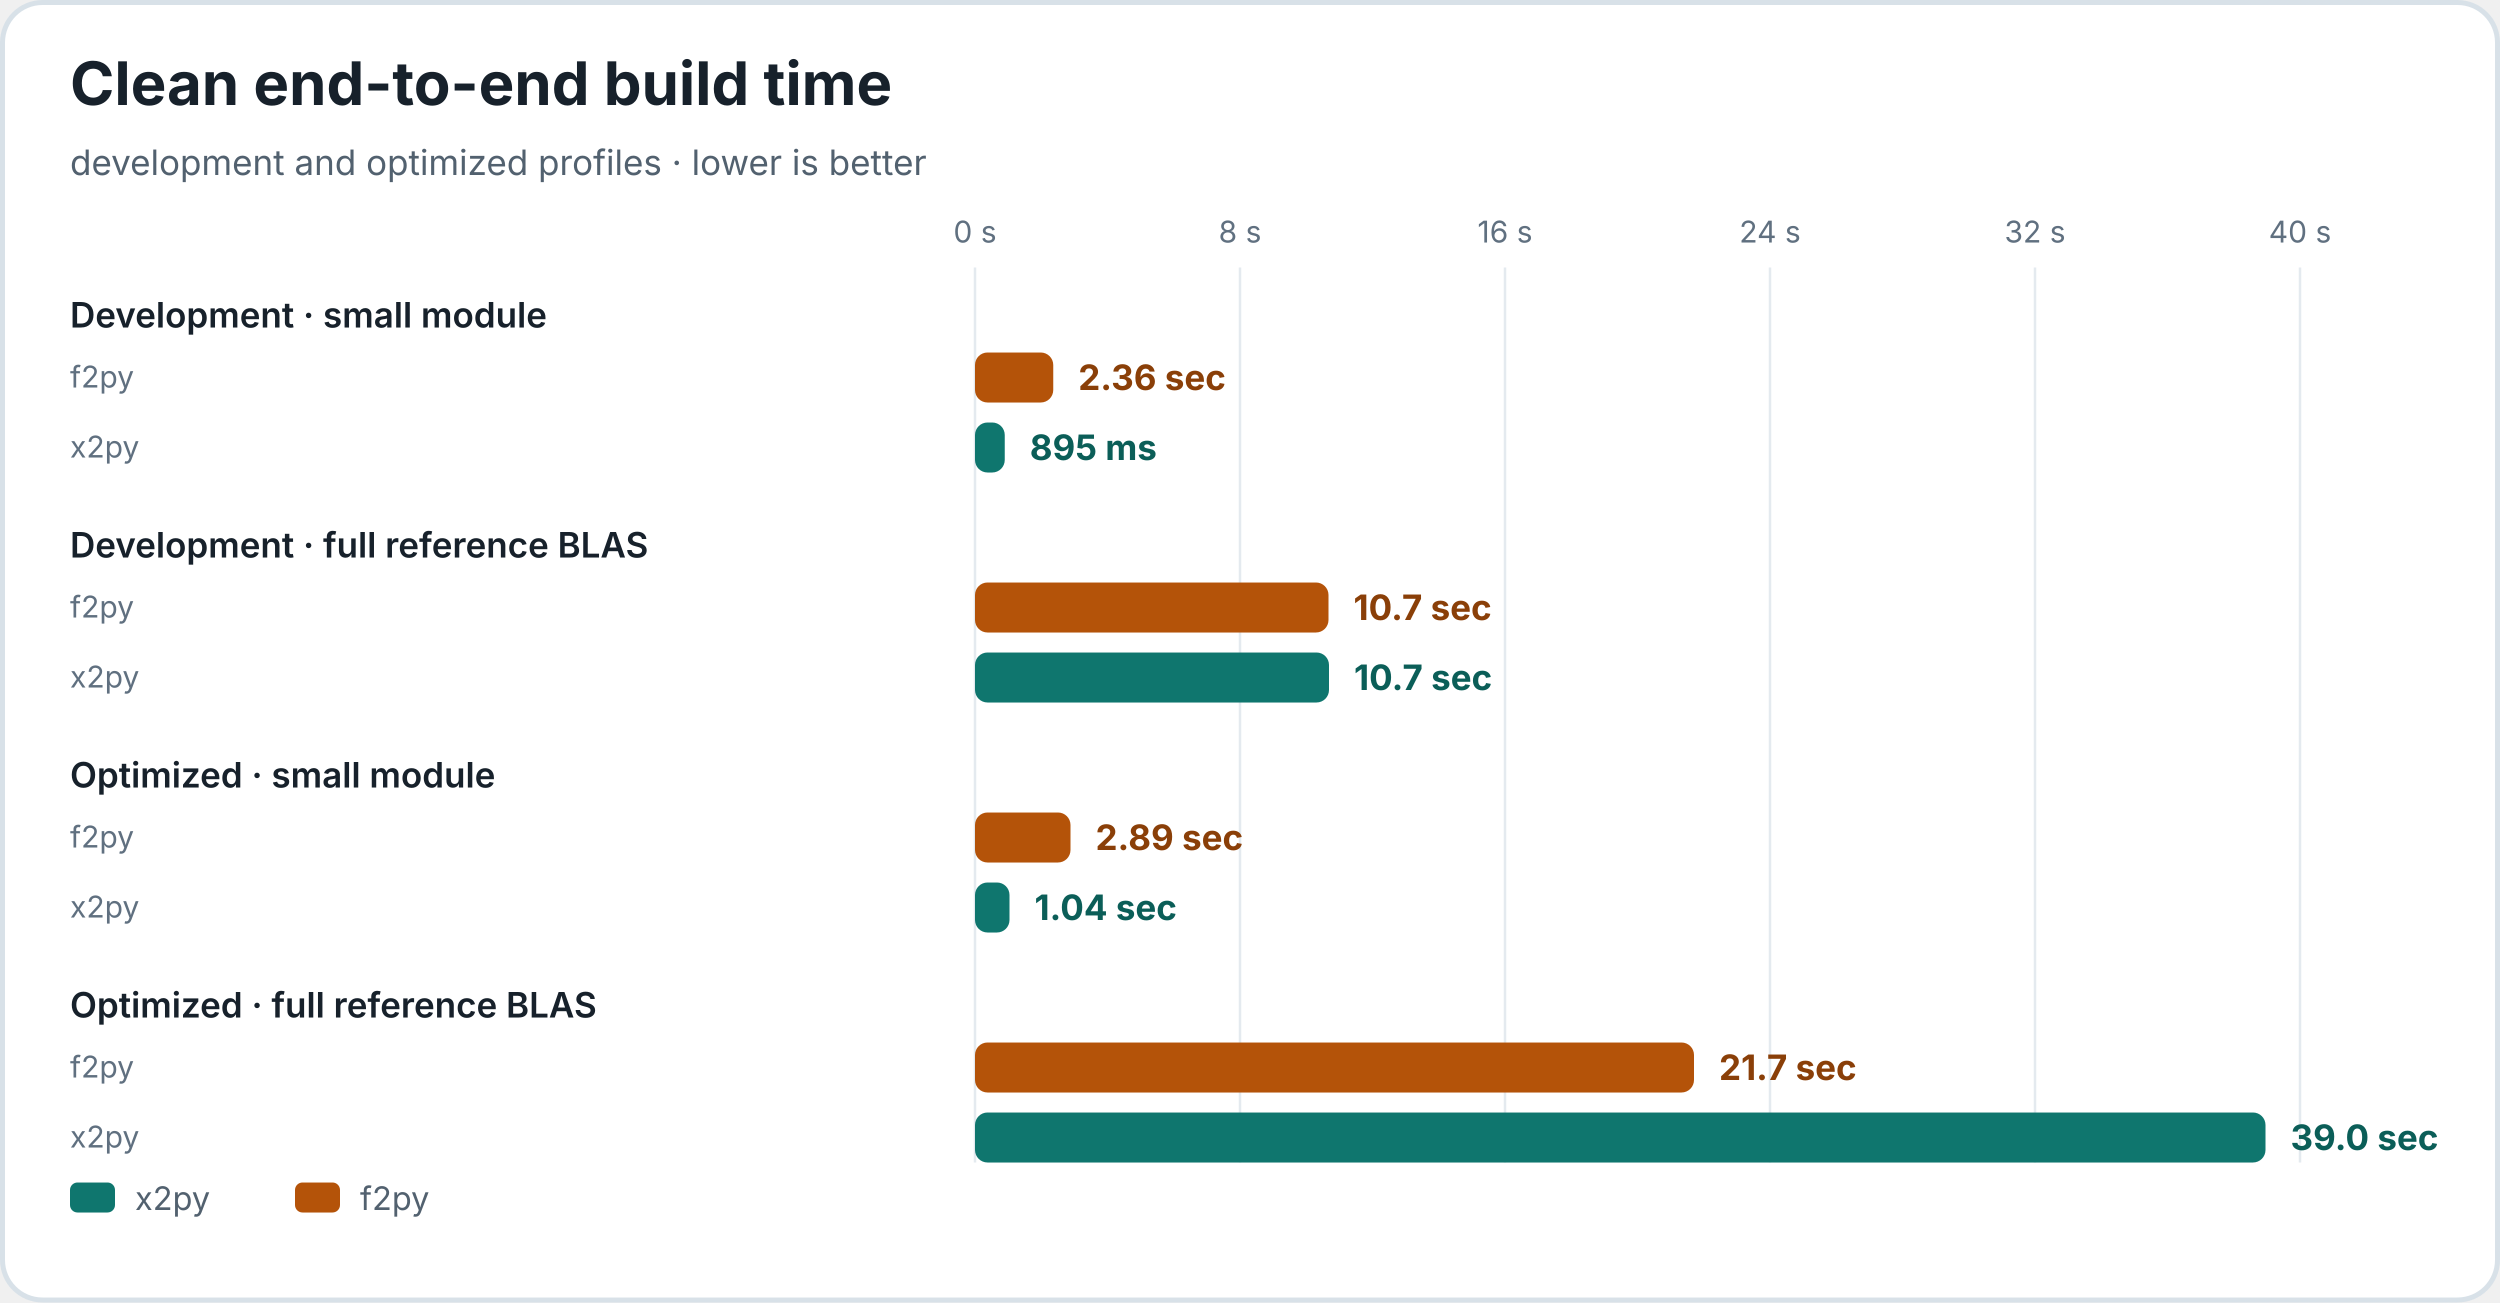
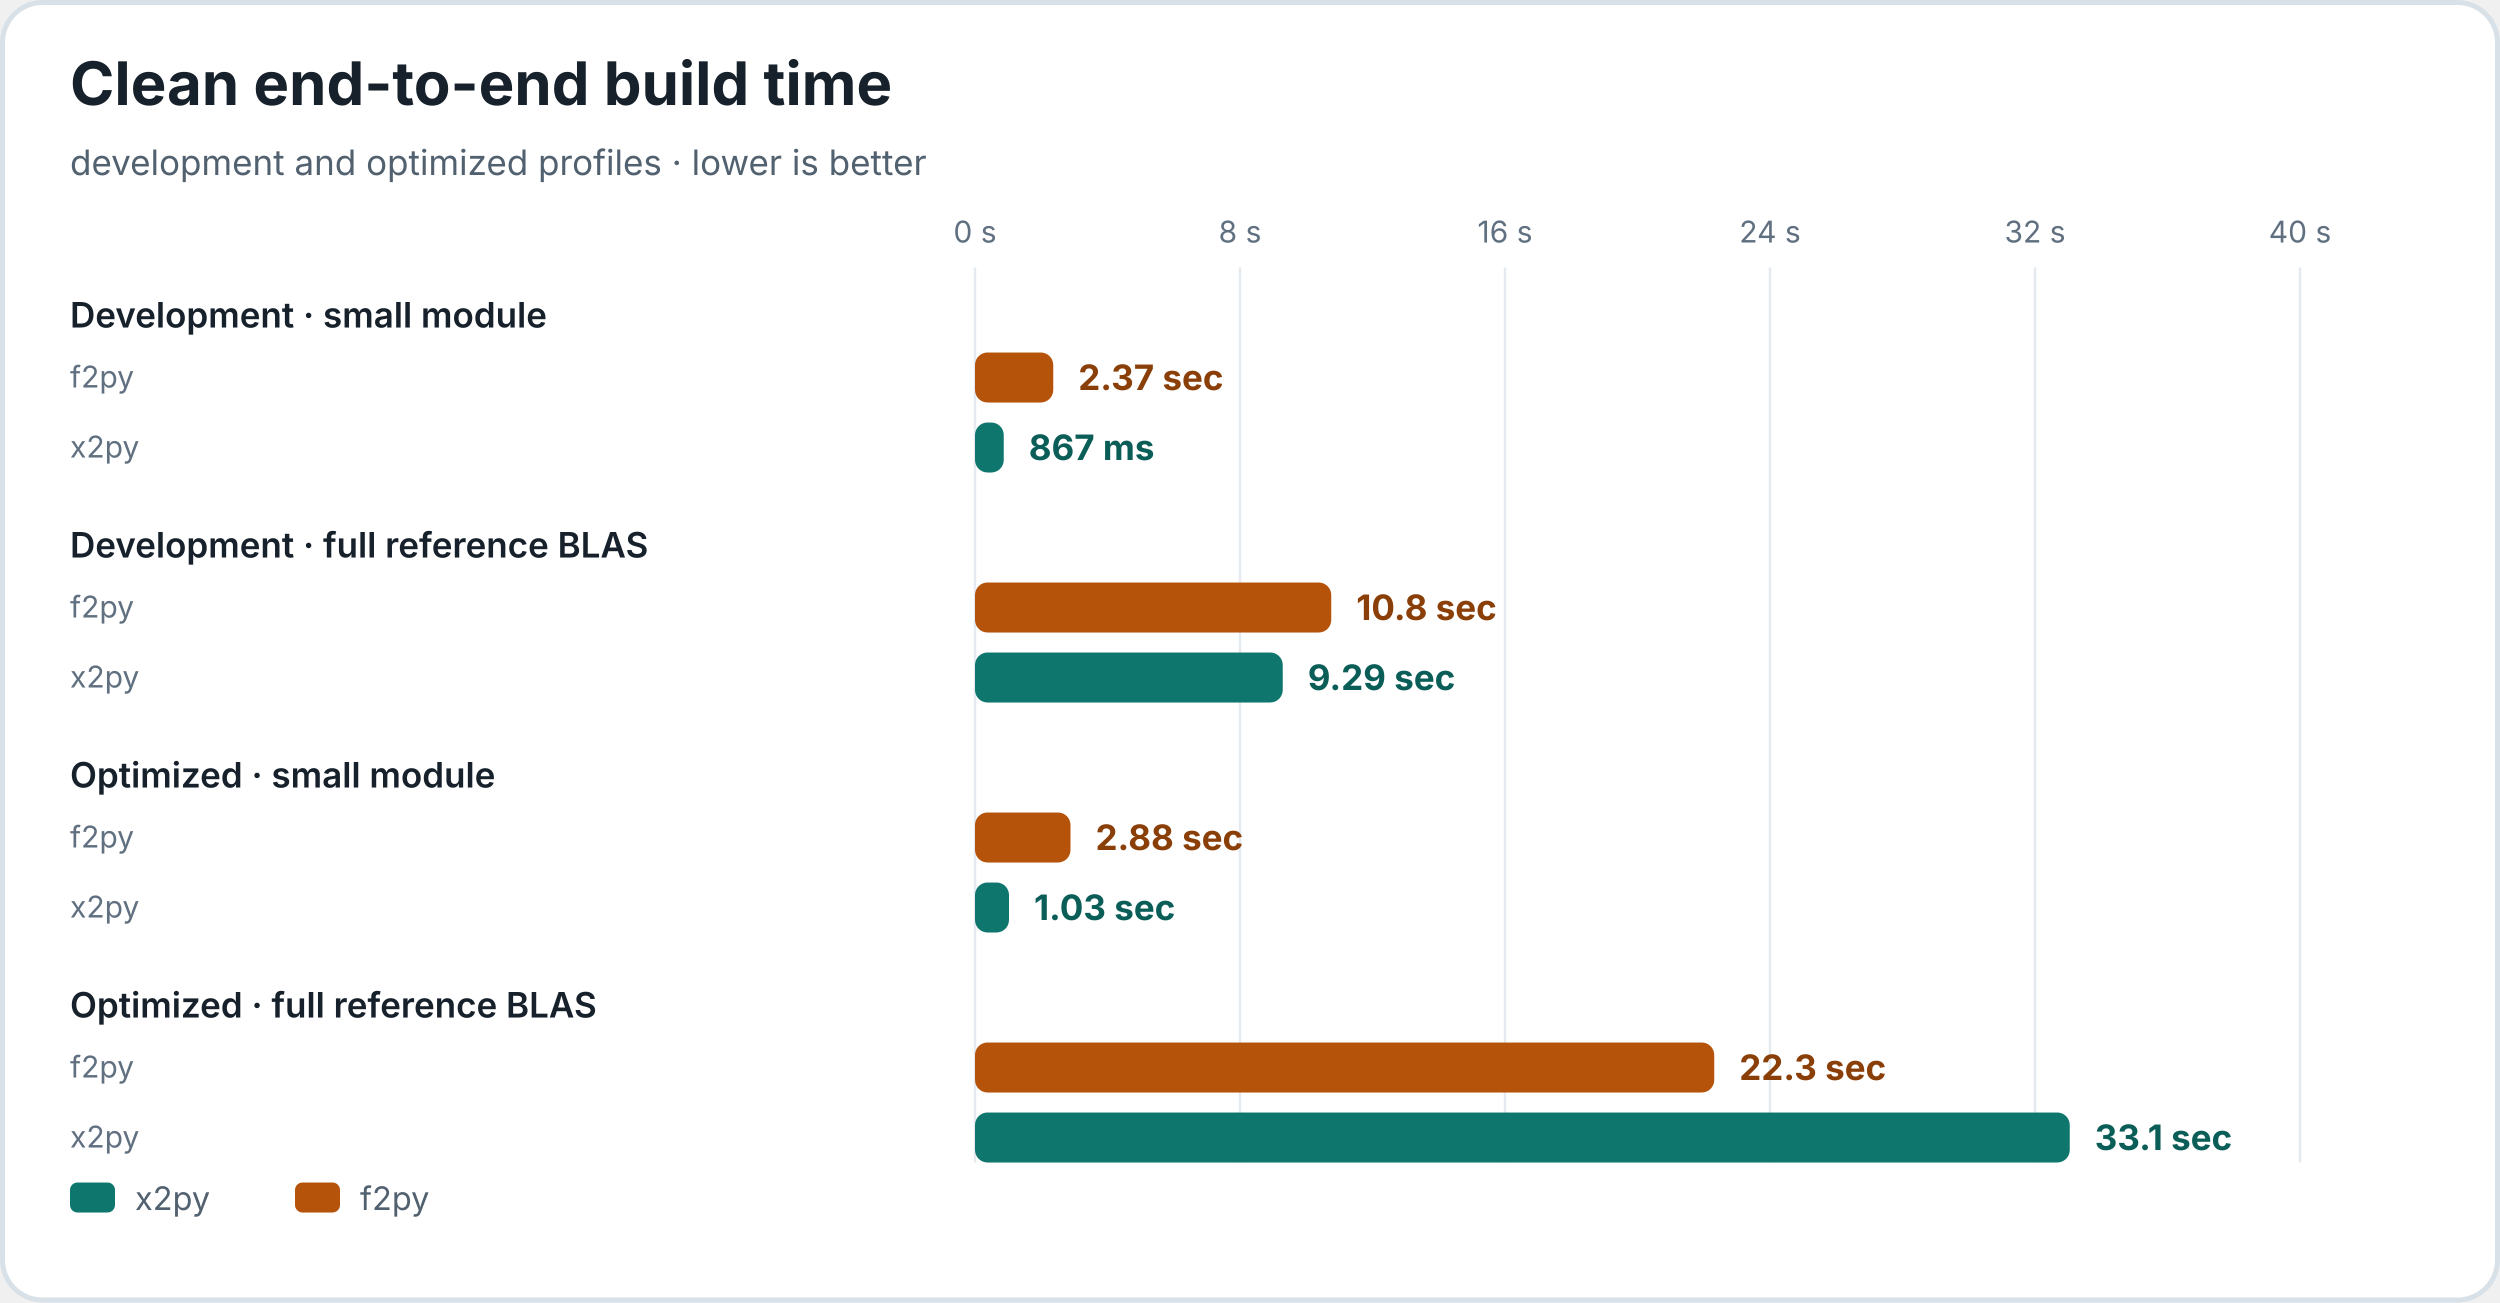
<svg xmlns="http://www.w3.org/2000/svg" viewBox="0 0 1000 521" role="img" aria-labelledby="build-title build-description">
  <rect x="1" y="1" width="998" height="519" rx="16" fill="#ffffff" stroke="#d8e1e8" stroke-width="2" />
  <g font-family="Inter, -apple-system, BlinkMacSystemFont, 'Segoe UI', sans-serif" fill="#17212b">
    <text x="28" y="42" font-size="24" font-weight="700">Clean end-to-end build time</text>
    <text x="28" y="70" font-size="14" fill="#52616f">development and optimized profiles · lower is better</text>
    <g stroke="#e4eaef" stroke-width="1">
      <line x1="390.0" y1="107" x2="390.0" y2="465" />
      <line x1="496.0" y1="107" x2="496.0" y2="465" />
      <line x1="602.0" y1="107" x2="602.0" y2="465" />
      <line x1="708.0" y1="107" x2="708.0" y2="465" />
      <line x1="814.0" y1="107" x2="814.0" y2="465" />
      <line x1="920.0" y1="107" x2="920.0" y2="465" />
    </g>
    <g font-size="12" fill="#607080" text-anchor="middle">
      <text x="390.0" y="97">0 s</text>
      <text x="496.0" y="97">8 s</text>
      <text x="602.0" y="97">16 s</text>
      <text x="708.0" y="97">24 s</text>
      <text x="814.0" y="97">32 s</text>
      <text x="920.0" y="97">40 s</text>
    </g>
    <g font-size="14">
      <text x="28" y="131" font-weight="600">Development · small module</text>
      <text x="28" y="155" font-size="12" fill="#607080">f2py</text>
      <rect x="390" y="141" width="31.3" height="20" rx="5" fill="#b45309" />
-       <text x="431.3" y="156" fill="#8a3f08" font-weight="700">2.36 sec</text>
+       <text x="431.3" y="156" fill="#8a3f08" font-weight="700">2.37 sec</text>
      <text x="28" y="183" font-size="12" fill="#607080">x2py</text>
-       <rect x="390" y="169" width="11.9" height="20" rx="5" fill="#0f766e" />
-       <text x="411.9" y="184" fill="#0b5e58" font-weight="700">895 ms</text>
+       <rect x="390" y="169" width="11.5" height="20" rx="5" fill="#0f766e" />
+       <text x="411.5" y="184" fill="#0b5e58" font-weight="700">867 ms</text>
      <text x="28" y="223" font-weight="600">Development · full reference BLAS</text>
      <text x="28" y="247" font-size="12" fill="#607080">f2py</text>
-       <rect x="390" y="233" width="141.4" height="20" rx="5" fill="#b45309" />
-       <text x="541.4" y="248" fill="#8a3f08" font-weight="700">10.7 sec</text>
+       <rect x="390" y="233" width="142.5" height="20" rx="5" fill="#b45309" />
+       <text x="542.5" y="248" fill="#8a3f08" font-weight="700">10.8 sec</text>
      <text x="28" y="275" font-size="12" fill="#607080">x2py</text>
-       <rect x="390" y="261" width="141.6" height="20" rx="5" fill="#0f766e" />
-       <text x="541.6" y="276" fill="#0b5e58" font-weight="700">10.7 sec</text>
+       <rect x="390" y="261" width="123.1" height="20" rx="5" fill="#0f766e" />
+       <text x="523.1" y="276" fill="#0b5e58" font-weight="700">9.29 sec</text>
      <text x="28" y="315" font-weight="600">Optimized · small module</text>
      <text x="28" y="339" font-size="12" fill="#607080">f2py</text>
      <rect x="390" y="325" width="38.2" height="20" rx="5" fill="#b45309" />
-       <text x="438.2" y="340" fill="#8a3f08" font-weight="700">2.89 sec</text>
+       <text x="438.2" y="340" fill="#8a3f08" font-weight="700">2.88 sec</text>
      <text x="28" y="367" font-size="12" fill="#607080">x2py</text>
-       <rect x="390" y="353" width="13.8" height="20" rx="5" fill="#0f766e" />
-       <text x="413.8" y="368" fill="#0b5e58" font-weight="700">1.04 sec</text>
+       <rect x="390" y="353" width="13.6" height="20" rx="5" fill="#0f766e" />
+       <text x="413.6" y="368" fill="#0b5e58" font-weight="700">1.03 sec</text>
      <text x="28" y="407" font-weight="600">Optimized · full reference BLAS</text>
      <text x="28" y="431" font-size="12" fill="#607080">f2py</text>
-       <rect x="390" y="417" width="287.6" height="20" rx="5" fill="#b45309" />
-       <text x="687.6" y="432" fill="#8a3f08" font-weight="700">21.7 sec</text>
+       <rect x="390" y="417" width="295.7" height="20" rx="5" fill="#b45309" />
+       <text x="695.7" y="432" fill="#8a3f08" font-weight="700">22.3 sec</text>
      <text x="28" y="459" font-size="12" fill="#607080">x2py</text>
-       <rect x="390" y="445" width="516.2" height="20" rx="5" fill="#0f766e" />
-       <text x="916.2" y="460" fill="#0b5e58" font-weight="700">39.0 sec</text>
+       <rect x="390" y="445" width="437.9" height="20" rx="5" fill="#0f766e" />
+       <text x="837.9" y="460" fill="#0b5e58" font-weight="700">33.1 sec</text>
    </g>
    <g font-size="13">
      <rect x="28" y="473" width="18" height="12" rx="3" fill="#0f766e" />
      <text x="54" y="484" fill="#52616f">x2py</text>
      <rect x="118" y="473" width="18" height="12" rx="3" fill="#b45309" />
      <text x="144" y="484" fill="#52616f">f2py</text>
    </g>
  </g>
</svg>
